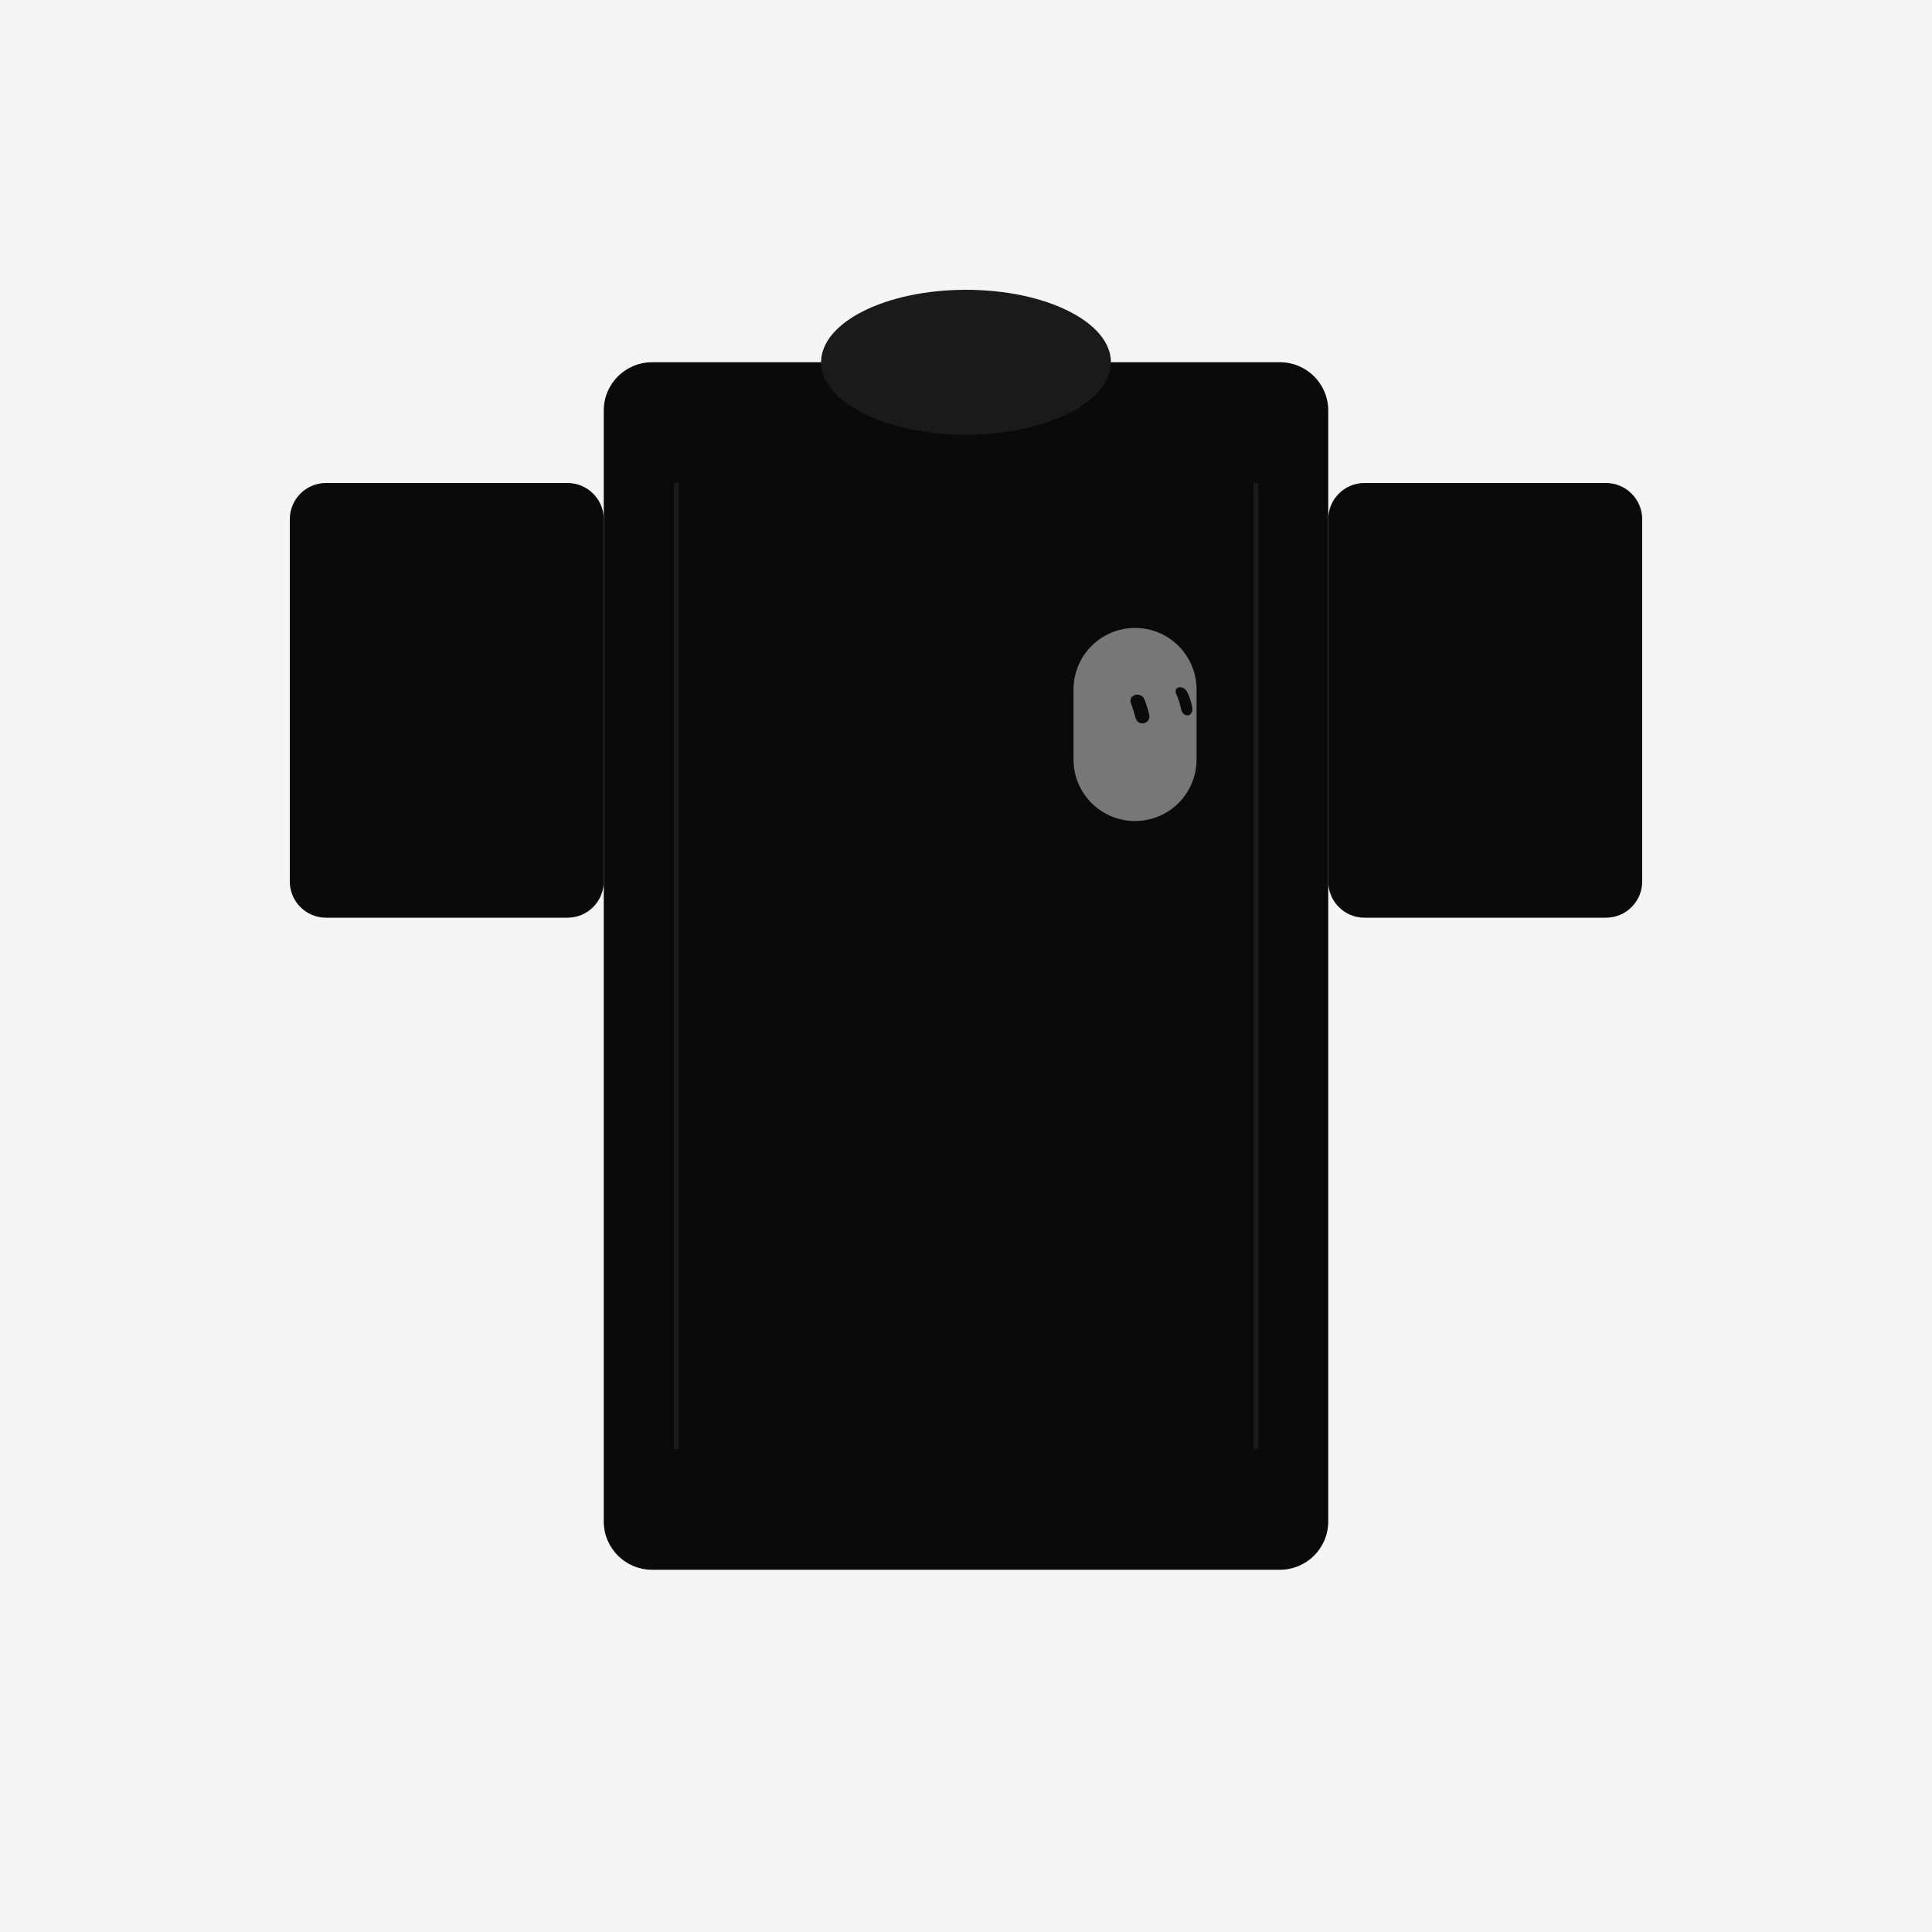
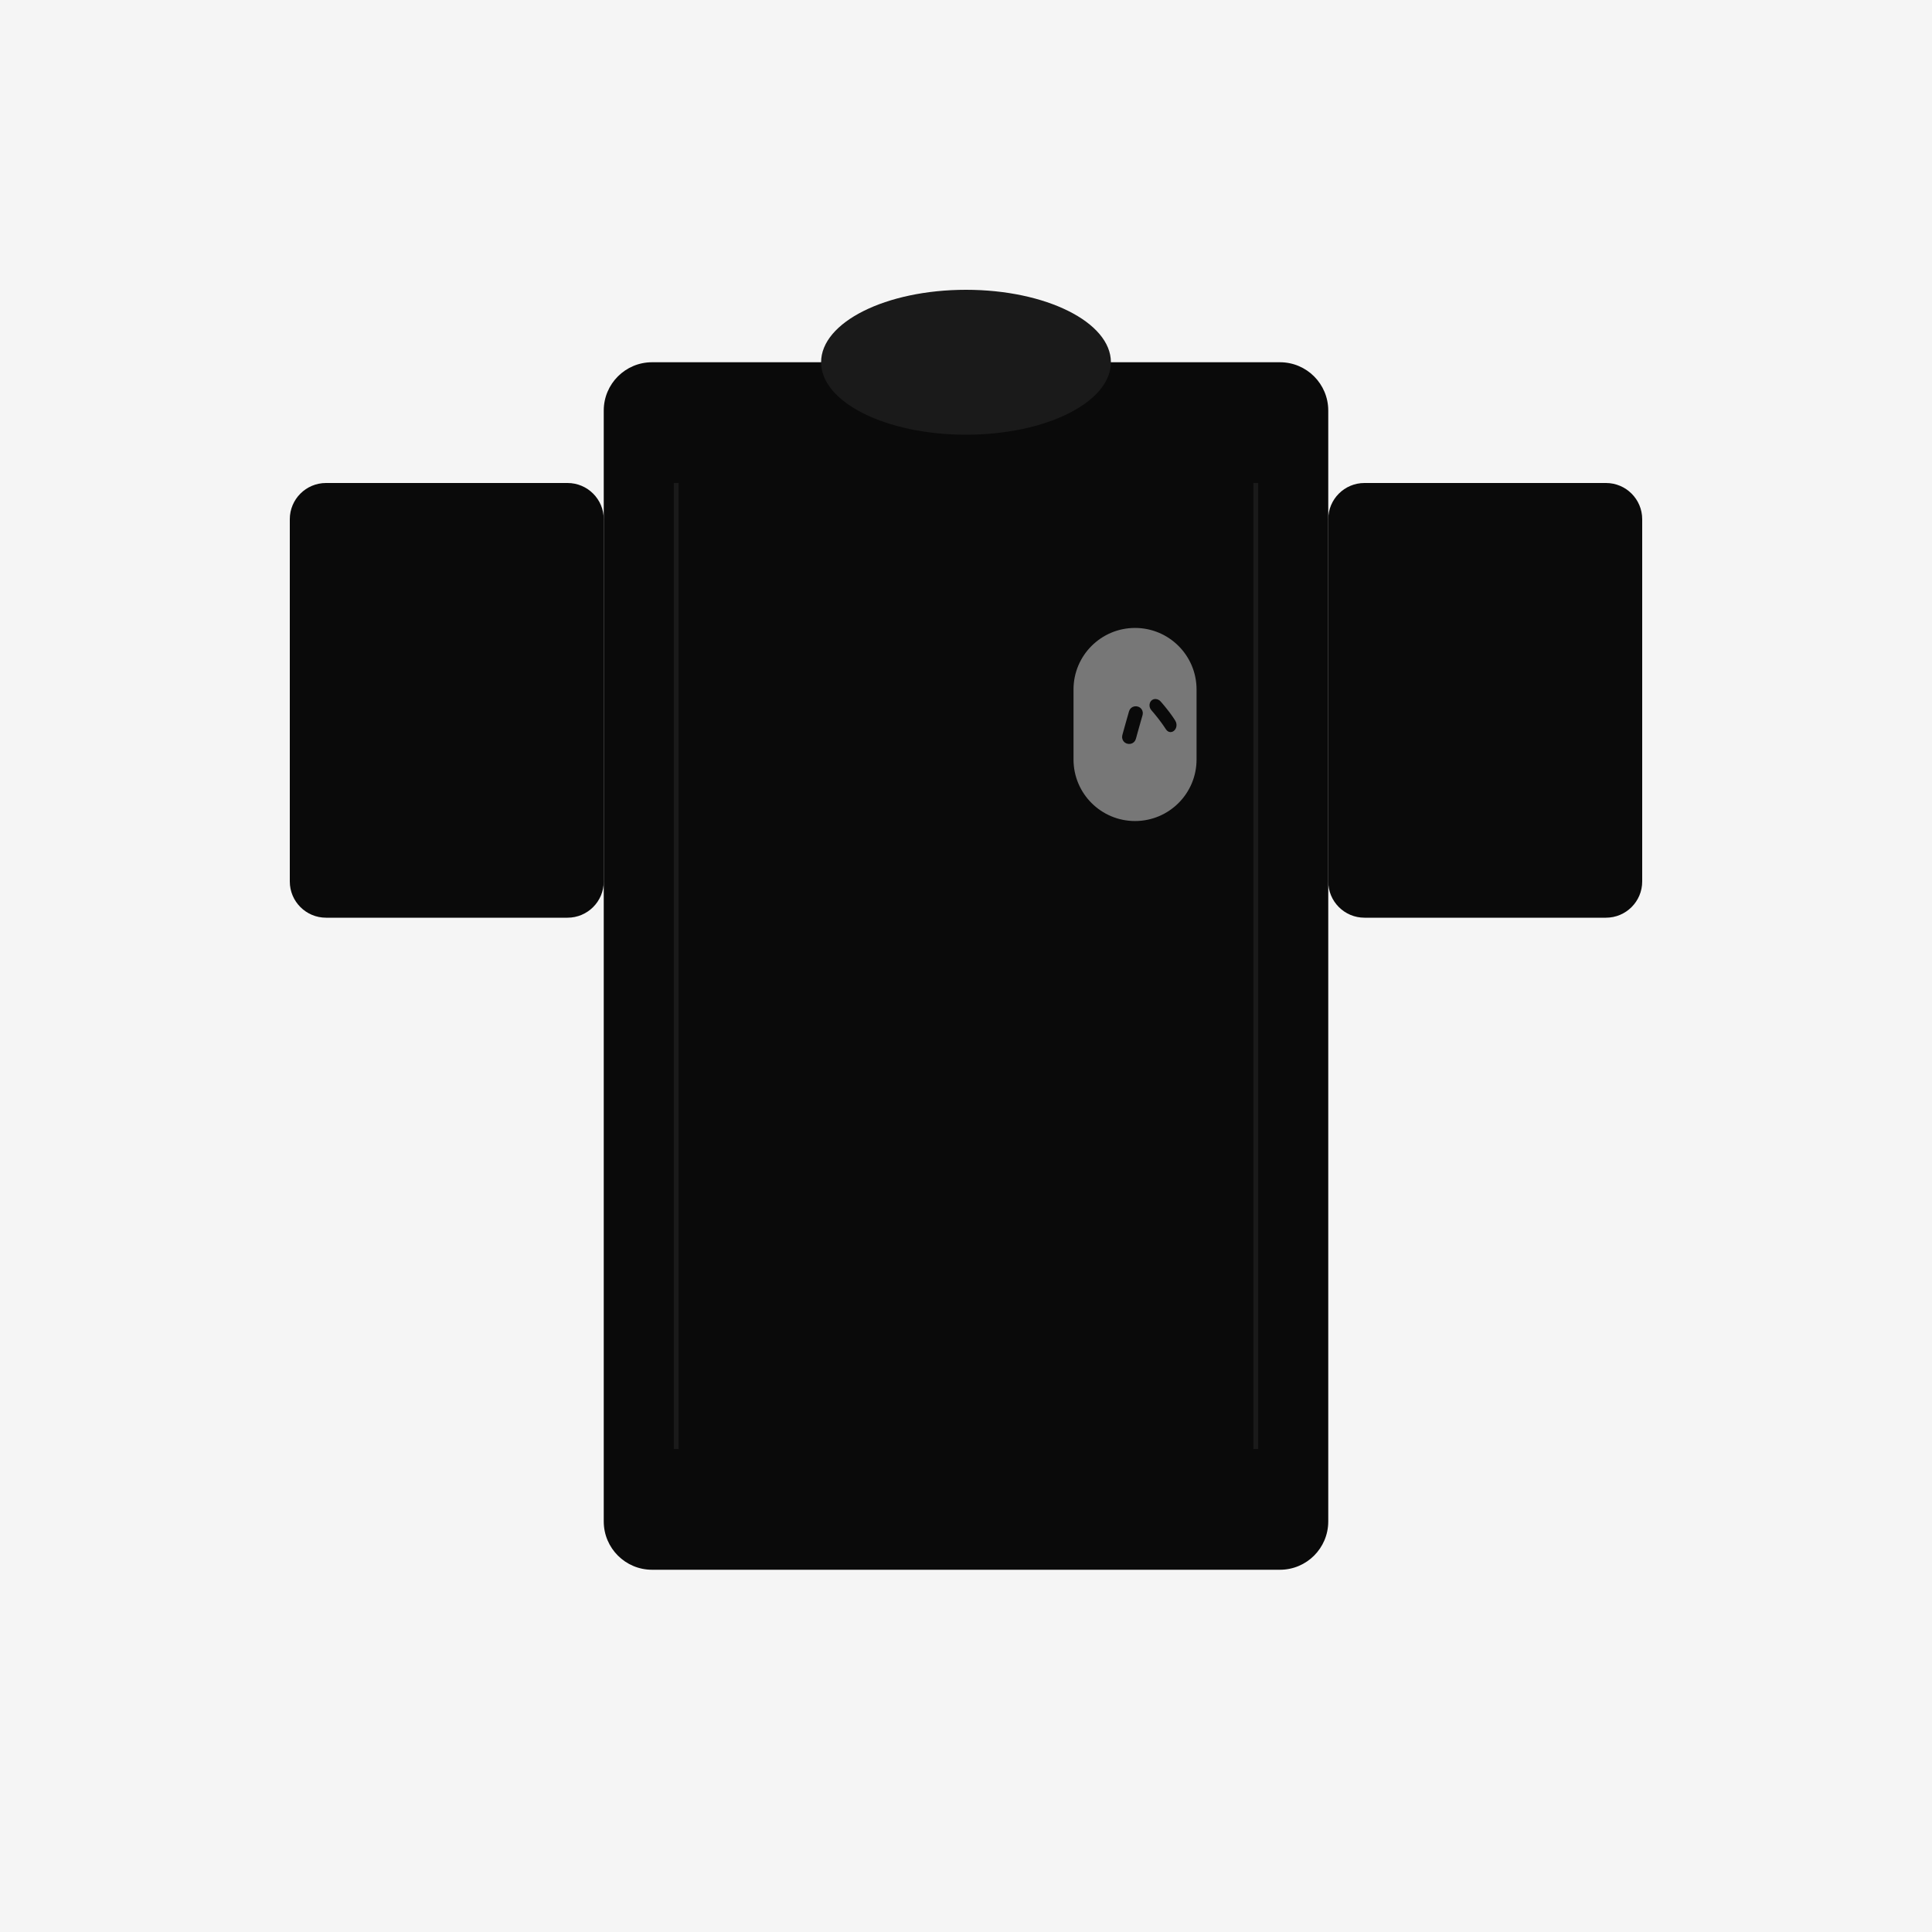
<svg xmlns="http://www.w3.org/2000/svg" width="800" height="800" viewBox="0 0 800 800">
  <defs>
    <style>
      .flatlay-background { fill: #F5F5F5; }
      .tee { fill: #0A0A0A; }
    </style>
  </defs>
  <rect width="800" height="800" class="flatlay-background" />
  <g class="tee">
    <rect x="250" y="150" width="300" height="500" rx="20" fill="#0A0A0A" />
    <ellipse cx="400" cy="150" rx="60" ry="30" fill="#1A1A1A" />
    <rect x="120" y="200" width="130" height="180" rx="15" fill="#0A0A0A" />
    <rect x="550" y="200" width="130" height="180" rx="15" fill="#0A0A0A" />
    <line x1="280" y1="200" x2="280" y2="600" stroke="#1A1A1A" stroke-width="2" />
    <line x1="520" y1="200" x2="520" y2="600" stroke="#1A1A1A" stroke-width="2" />
  </g>
  <g transform="translate(430, 260) scale(0.35)">
-     <g class="grok-bot-mark" data-official-id="capsule" data-picker-shape="horizontal-pill">
-       <path class="grok-bot-mark__compound" fill="#777777" fill-rule="evenodd" d="M41.49 155.71L41.49 72.83C41.49 32.64 74.08 0.05 114.27 0.05C154.47 0.05 187.05 32.64 187.05 72.83L187.05 155.71C187.05 195.91 154.47 228.49 114.27 228.49C74.08 228.49 41.49 195.91 41.49 155.71Z M117.43 79.00L119.28 79.25L121.01 79.84L122.60 80.74L123.92 81.96L124.92 83.47L125.67 85.13L126.28 86.85L126.87 88.59L127.46 90.33L128.04 92.07L128.61 93.82L129.15 95.58L129.68 97.33L130.18 99.11L130.66 100.88L131.10 102.67L131.35 104.52L131.19 106.40L130.58 108.22L129.53 109.87L128.11 111.22L126.43 112.21L124.59 112.80L122.70 112.96L120.86 112.70L119.16 112.03L117.66 111.02L116.42 109.69L115.52 108.13L114.87 106.41L114.37 104.65L113.89 102.87L113.38 101.10L112.85 99.34L112.31 97.58L111.76 95.83L111.19 94.08L110.61 92.34L109.95 90.63L109.33 88.91L108.90 87.12L108.89 85.25L109.44 83.40L110.50 81.76L111.95 80.44L113.68 79.55L115.54 79.08Z M167.33 70.12L169.16 70.35L170.83 70.92L172.31 71.75L173.63 72.77L174.76 73.96L175.69 75.30L176.48 76.75L177.15 78.27L177.77 79.82L178.37 81.38L178.96 82.95L179.50 84.53L180.00 86.15L180.49 87.76L180.92 89.40L181.33 91.06L181.69 92.72L182.01 94.43L182.14 96.18L181.95 98.02L181.40 99.88L180.35 101.67L178.65 103.02L176.66 103.53L174.80 103.37L173.17 102.74L171.80 101.78L170.68 100.59L169.81 99.20L169.17 97.66L168.71 96.04L168.32 94.38L167.94 92.70L167.53 91.05L167.09 89.41L166.61 87.79L166.10 86.19L165.57 84.58L165.00 83.01L164.39 81.46L163.75 79.92L163.08 78.40L162.47 76.84L162.17 75.15L162.42 73.31L163.50 71.55L165.34 70.42Z" />
+     <g class="grok-bot-mark" data-official-id="capsule" data-picker-shape="horizontal-pill" data-expression="17">
+       <path class="grok-bot-mark__compound" fill="#777777" fill-rule="evenodd" d="M41.49 155.71L41.49 72.83C41.49 32.64 74.08 0.05 114.27 0.05C154.47 0.05 187.05 32.64 187.05 72.83L187.05 155.71C187.05 195.91 154.47 228.49 114.27 228.49C74.08 228.49 41.49 195.91 41.49 155.71Z M116.02 92.75L118.26 93.27L120.29 94.37L121.91 95.99L122.99 98.01L123.48 100.26L123.30 102.56L122.72 104.78L122.08 106.99L121.44 109.21L120.81 111.42L120.19 113.64L119.56 115.86L118.93 118.08L118.31 120.30L117.69 122.52L117.07 124.74L116.46 126.96L115.86 129.19L115.23 131.41L114.30 133.51L112.83 135.27L110.92 136.53L108.72 137.21L106.43 137.27L104.19 136.75L102.17 135.64L100.55 134.01L99.47 131.98L98.97 129.74L99.13 127.45L99.68 125.21L100.30 122.99L100.93 120.77L101.54 118.55L102.16 116.33L102.78 114.11L103.40 111.89L104.03 109.68L104.66 107.46L105.29 105.24L105.92 103.02L106.56 100.81L107.18 98.59L108.13 96.49L109.60 94.73L111.53 93.48L113.72 92.81Z M138.69 84.11L140.85 84.52L142.83 85.51L144.49 86.96L145.95 88.63L147.38 90.31L148.80 92.01L150.20 93.72L151.58 95.45L152.95 97.18L154.31 98.93L155.64 100.69L156.95 102.48L158.24 104.27L159.50 106.10L160.72 107.94L161.90 109.81L162.85 111.80L163.31 113.96L163.28 116.17L162.75 118.31L161.72 120.26L160.21 121.87L158.29 122.95L156.12 123.30L153.97 122.82L152.15 121.59L150.75 119.88L149.53 118.04L148.29 116.21L147.02 114.39L145.74 112.59L144.42 110.80L143.10 109.03L141.76 107.28L140.39 105.54L139.00 103.81L137.60 102.10L136.19 100.40L134.75 98.72L133.32 97.03L132.14 95.16L131.50 93.06L131.39 90.85L131.86 88.70L132.91 86.75L134.49 85.22L136.49 84.31Z" />
    </g>
  </g>
</svg>
